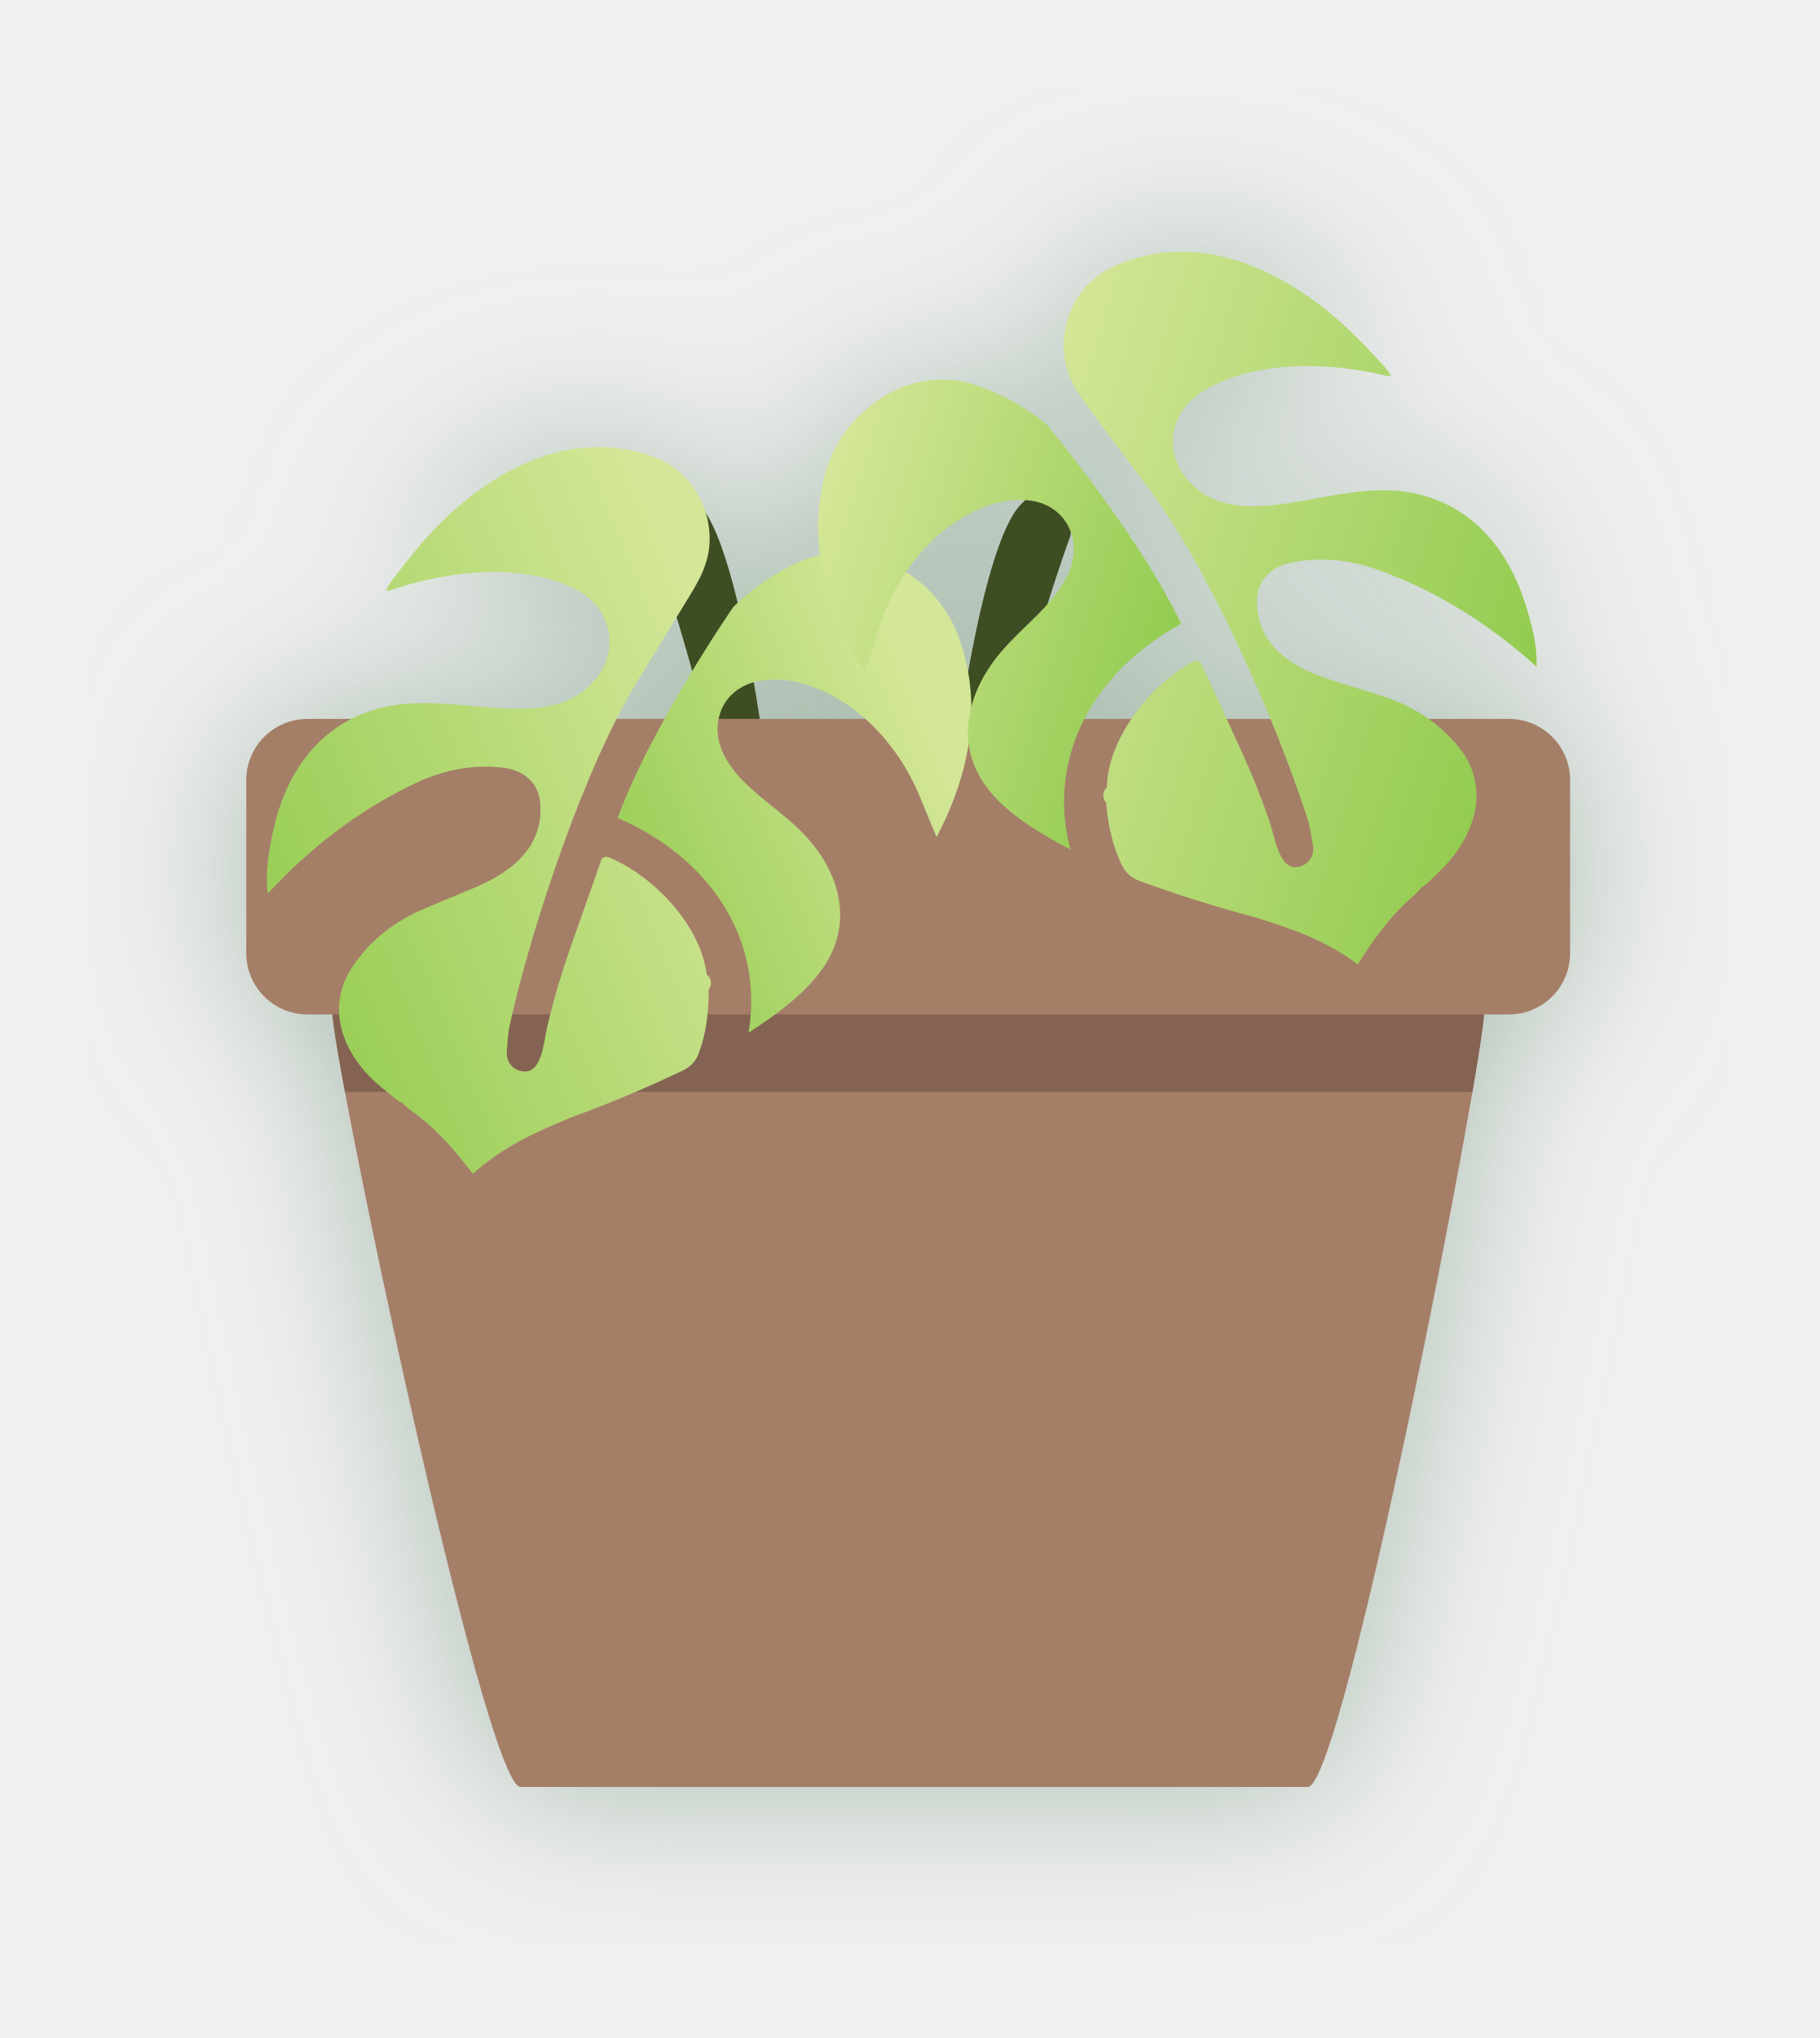
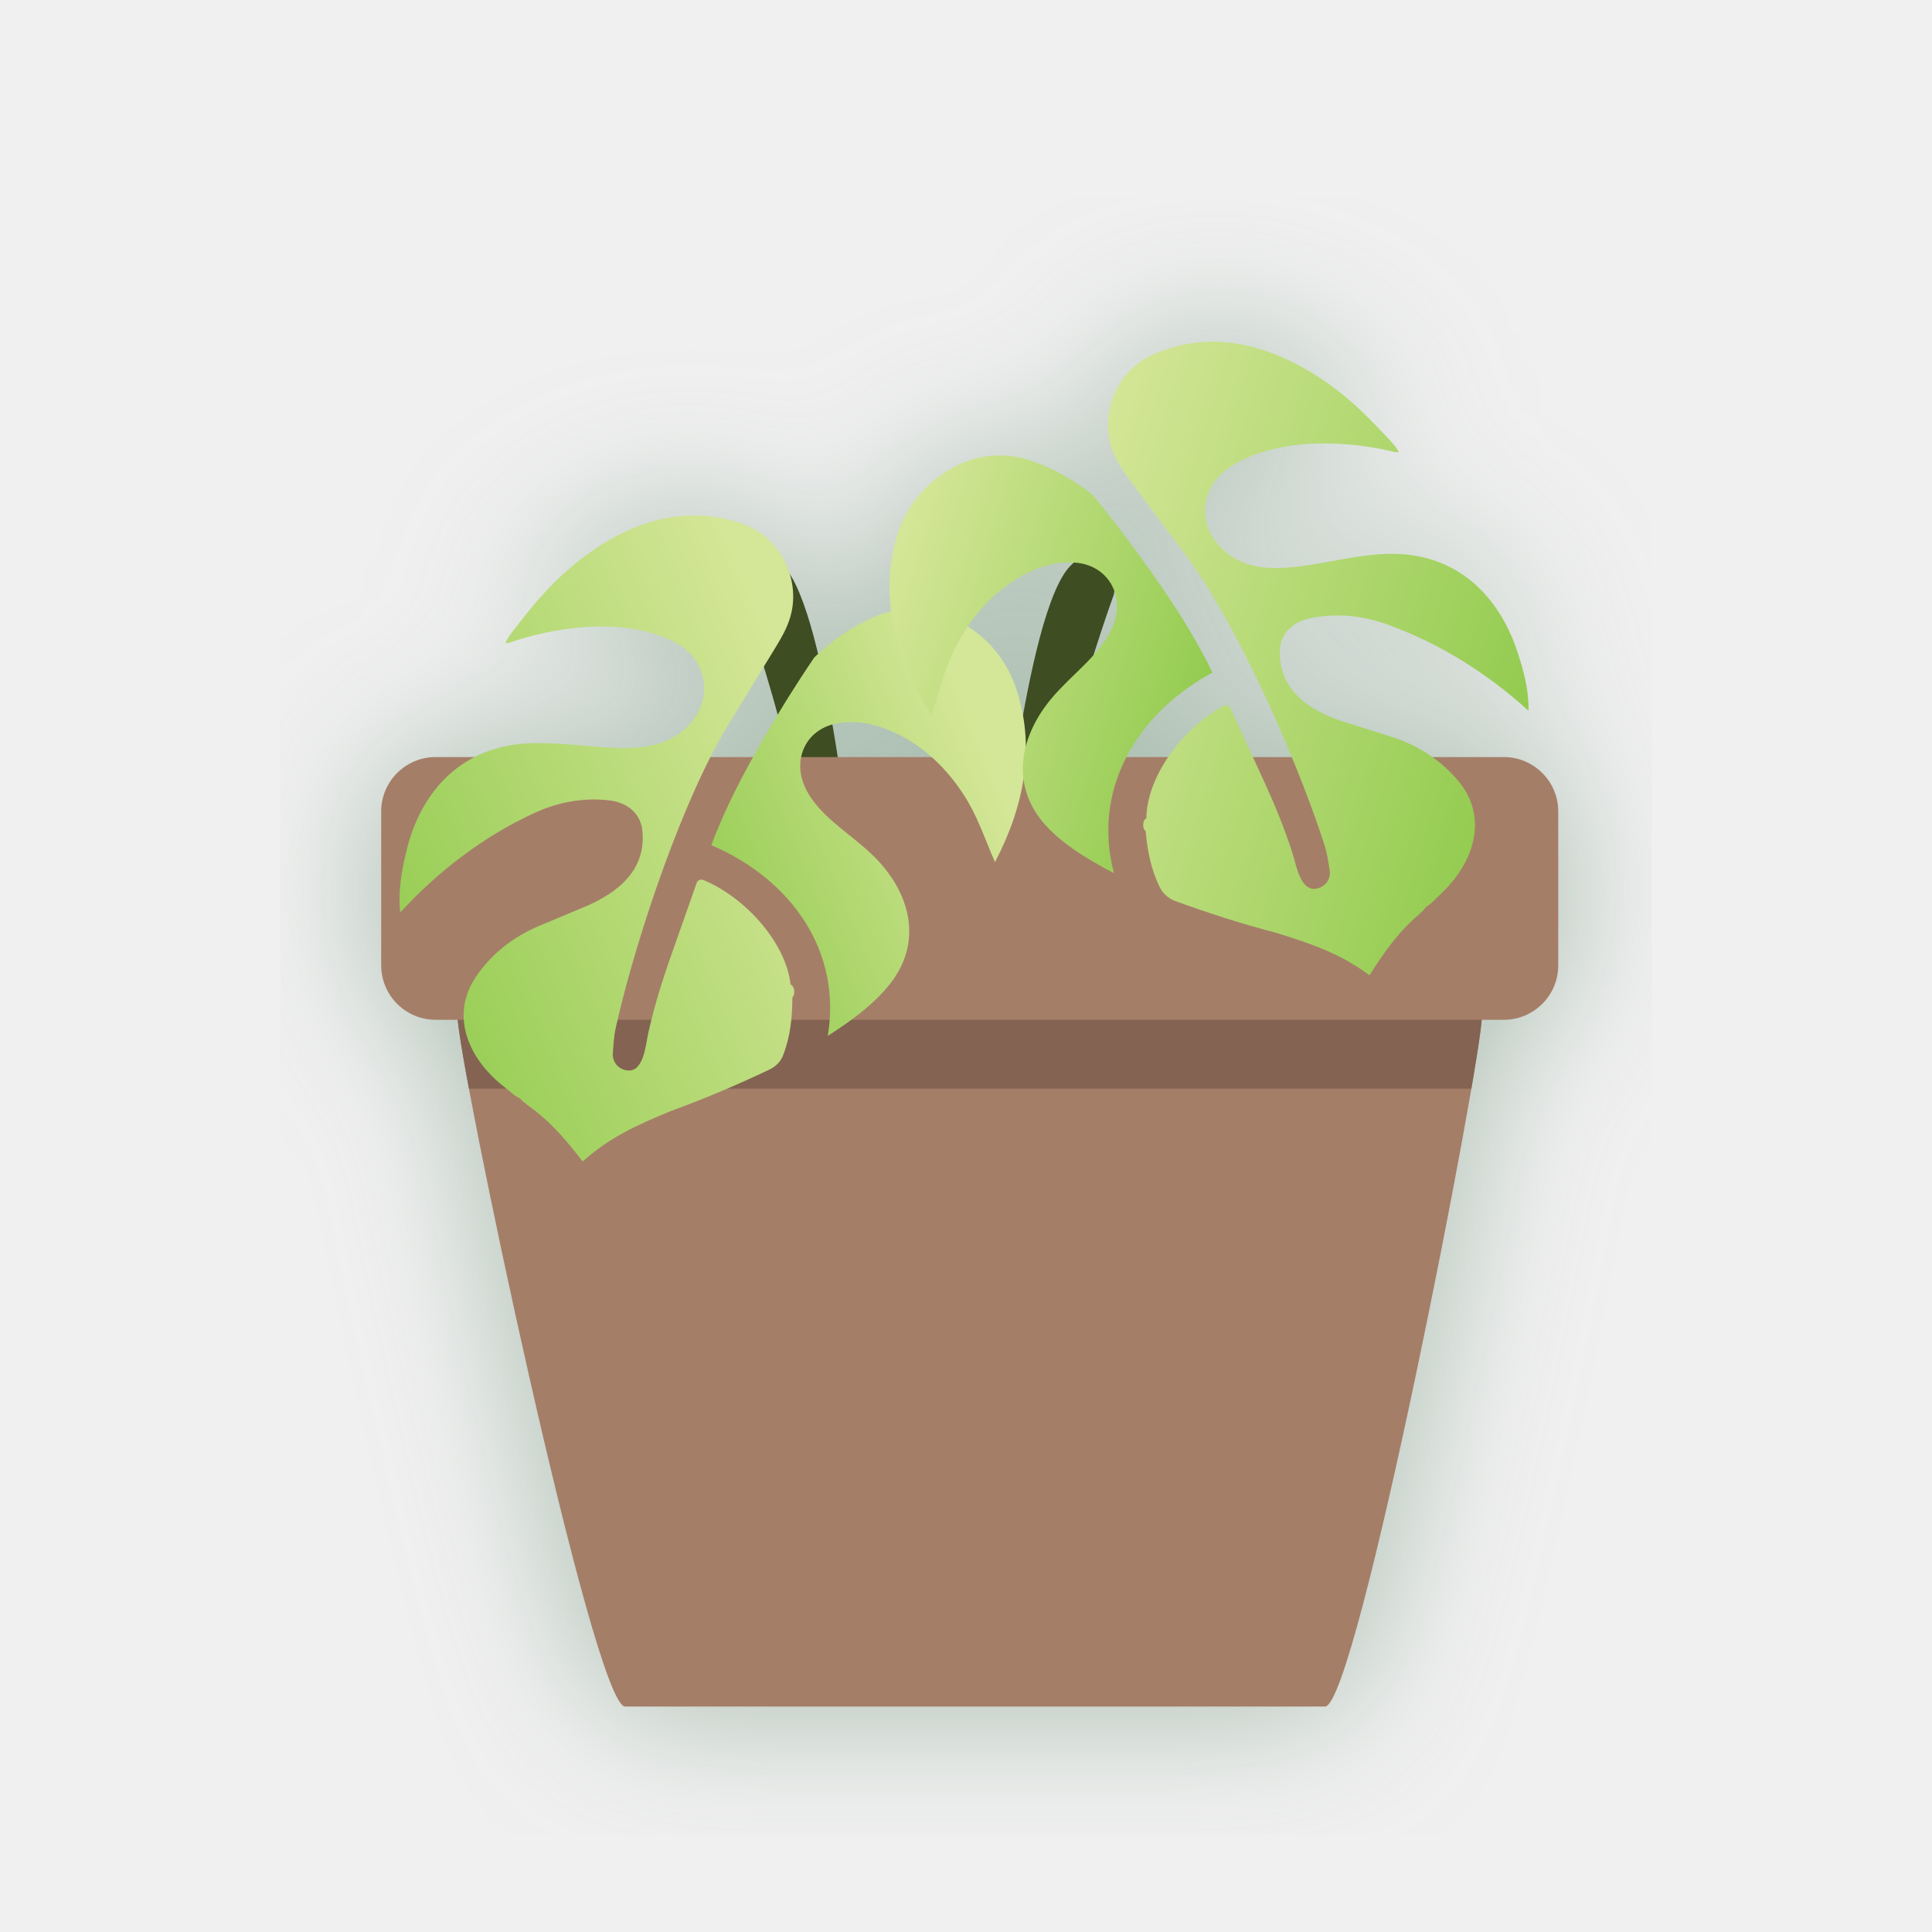
- <svg xmlns="http://www.w3.org/2000/svg" width="150" height="168" viewBox="0 0 150 168" fill="none">
-   <g filter="url(#filter0_d_143_740)">
-     <path d="M53.572 44.197C53.572 44.197 61.42 65.585 59.17 73.299L64.286 72.322C64.286 72.322 61.822 45.75 57.59 41.518C52.232 36.161 53.572 44.197 53.572 44.197Z" fill="#3E4D22" />
-     <path d="M88.246 44.197C88.246 44.197 80.397 65.585 82.647 73.299L77.531 72.322C77.531 72.322 79.996 45.75 84.228 41.518C89.585 36.161 88.246 44.197 88.246 44.197Z" fill="#3E4D22" />
-     <path d="M107.826 147.308H42.924C39.978 147.308 27.389 87.268 27.389 83.33V69.188C27.389 65.25 29.786 62.049 32.732 62.049H117.027C119.973 62.049 122.371 65.25 122.371 69.188V83.33C122.371 87.268 110.773 147.308 107.826 147.308Z" fill="#A57E68" />
-     <mask id="mask0_143_740" style="mask-type:luminance" maskUnits="userSpaceOnUse" x="27" y="62" width="96" height="86">
-       <path d="M107.826 147.308H42.924C39.978 147.308 27.389 87.268 27.389 83.33V69.188C27.389 65.25 29.786 62.049 32.732 62.049H117.027C119.973 62.049 122.371 65.25 122.371 69.188V83.33C122.371 87.268 110.773 147.308 107.826 147.308Z" fill="white" />
-     </mask>
-     <g mask="url(#mask0_143_740)">
-       <path d="M128.612 67.647H21.281V90.013H128.612V67.647Z" fill="#846353" />
+ <svg xmlns="http://www.w3.org/2000/svg" width="131" height="131" viewBox="0 0 131 131" fill="none">
+   <g clip-path="url(#clip0_165_24)">
+     <g filter="url(#filter0_d_165_24)">
+       <path d="M50.172 40.316C50.172 40.316 55.91 55.956 54.265 61.596L58.006 60.881C58.006 60.881 56.204 41.452 53.11 38.358C49.193 34.441 50.172 40.316 50.172 40.316Z" fill="#3E4D22" />
+       <path d="M75.525 40.316C75.525 40.316 69.787 55.956 71.432 61.596L67.691 60.881C67.691 60.881 69.493 41.452 72.587 38.358C76.504 34.441 75.525 40.316 75.525 40.316Z" fill="#3E4D22" />
+       <path d="M89.842 115.712H42.386C40.232 115.712 31.026 71.81 31.026 68.931V58.59C31.026 55.711 32.779 53.37 34.934 53.37H96.57C98.724 53.37 100.477 55.711 100.477 58.59V68.931C100.477 71.81 91.997 115.712 89.842 115.712Z" fill="#A57E68" />
+       <mask id="mask0_165_24" style="mask-type:luminance" maskUnits="userSpaceOnUse" x="31" y="53" width="70" height="63">
+         <path d="M89.842 115.712H42.386C40.232 115.712 31.026 71.81 31.026 68.931V58.59C31.026 55.711 32.779 53.37 34.934 53.37H96.57C98.724 53.37 100.477 55.711 100.477 58.59V68.931C100.477 71.81 91.997 115.712 89.842 115.712Z" fill="white" />
+       </mask>
+       <g mask="url(#mask0_165_24)">
+         <path d="M105.041 57.464H26.561V73.818H105.041V57.464Z" fill="#846353" />
+       </g>
+       <path d="M101.966 51.333H29.538C27.499 51.333 25.846 52.986 25.846 55.025V65.455C25.846 67.494 27.499 69.147 29.538 69.147H101.966C104.005 69.147 105.658 67.494 105.658 65.455V55.025C105.658 52.986 104.005 51.333 101.966 51.333Z" fill="#A57E68" />
+       <path d="M53.608 66.757C53.892 66.885 53.941 67.423 53.726 67.629C53.726 68.941 53.599 70.243 53.109 71.526C52.942 71.977 52.619 72.31 52.149 72.535C49.956 73.573 47.772 74.503 45.48 75.336C43.179 76.286 41.338 77.118 39.507 78.753C38.518 77.471 37.538 76.295 36.275 75.306C35.922 75.032 35.56 74.817 35.266 74.484C34.845 74.288 34.571 73.984 34.209 73.71C31.839 71.889 30.468 68.941 32.25 66.267C33.288 64.71 34.786 63.516 36.598 62.762L39.575 61.518C41.994 60.509 43.806 58.943 43.561 56.347C43.453 55.202 42.591 54.418 41.318 54.271C39.595 54.066 37.842 54.379 36.216 55.133C32.75 56.729 29.694 59.089 27.138 61.871C26.982 60.47 27.217 59.168 27.53 57.816C28.421 53.948 31.016 50.726 35.619 50.413C39.614 50.139 44.06 51.852 46.606 49.267C47.458 48.405 47.88 47.299 47.713 46.182C47.547 45.066 46.832 44.096 45.735 43.538C42.621 41.932 38.322 42.373 35.012 43.421C34.767 43.499 34.561 43.607 34.277 43.617C34.424 43.215 34.698 42.892 34.982 42.53C36.059 41.12 37.166 39.797 38.537 38.612C41.837 35.753 46.019 33.941 50.445 35.557C53.04 36.497 54.362 39.504 53.54 41.981C53.315 42.677 52.982 43.245 52.609 43.861L49.388 49.13C46.313 54.154 43.257 63.291 41.925 68.941L41.749 69.705C41.622 70.263 41.602 70.821 41.553 71.389C41.504 71.996 41.916 72.525 42.562 72.584C43.669 72.682 43.776 70.821 43.972 69.969C44.354 68.305 44.824 66.738 45.392 65.112L47.243 59.853C47.312 59.667 47.517 59.599 47.713 59.677C50.641 60.911 53.324 64.015 53.608 66.787V66.757Z" fill="url(#paint0_linear_165_24)" />
+       <path d="M54.852 53.88C55.89 55.564 57.731 56.573 59.24 58.051C61.531 60.313 62.579 63.477 60.63 66.326C59.573 67.864 57.859 69.127 56.126 70.243C57.085 64.573 53.726 59.657 48.232 57.307C49.172 54.781 50.406 52.45 51.758 50.1C52.855 48.2 53.971 46.408 55.215 44.576C56.38 43.46 57.692 42.52 59.22 41.854C60.953 41.09 62.834 41.129 64.528 41.883C66.623 42.824 68.141 44.498 68.856 46.555C70.247 50.55 69.473 54.634 67.466 58.453C66.721 56.778 66.3 55.3 65.203 53.674C63.95 51.823 62.266 50.266 60.062 49.424C59.005 49.013 57.908 48.846 56.791 49.042C55.557 49.257 54.657 50.051 54.363 51.157C54.108 52.107 54.343 53.047 54.852 53.88Z" fill="url(#paint1_linear_165_24)" />
+       <path d="M77.719 55.486C77.454 55.642 77.454 56.181 77.68 56.357C77.797 57.66 78.042 58.952 78.649 60.176C78.865 60.607 79.207 60.911 79.697 61.097C81.979 61.929 84.241 62.654 86.601 63.271C88.981 64.015 90.89 64.662 92.859 66.13C93.72 64.769 94.592 63.506 95.767 62.399C96.09 62.096 96.443 61.841 96.697 61.489C97.099 61.254 97.344 60.931 97.677 60.627C99.87 58.59 100.967 55.535 98.95 53.038C97.775 51.588 96.178 50.531 94.298 49.943L91.213 48.973C88.716 48.19 86.767 46.799 86.777 44.194C86.777 43.039 87.57 42.187 88.824 41.923C90.518 41.56 92.3 41.717 93.985 42.314C97.579 43.587 100.84 45.654 103.641 48.19C103.67 46.78 103.317 45.507 102.886 44.185C101.643 40.414 98.764 37.447 94.151 37.555C90.156 37.643 85.876 39.758 83.095 37.418C82.175 36.634 81.646 35.577 81.714 34.451C81.783 33.325 82.41 32.296 83.438 31.64C86.395 29.76 90.714 29.799 94.112 30.543C94.367 30.602 94.572 30.68 94.856 30.671C94.67 30.289 94.367 29.985 94.053 29.652C92.849 28.35 91.625 27.126 90.156 26.078C86.611 23.541 82.282 22.112 78.022 24.119C75.525 25.294 74.477 28.408 75.525 30.798C75.819 31.464 76.191 32.002 76.632 32.59L80.324 37.535C83.839 42.255 87.727 51.079 89.568 56.573L89.813 57.317C89.989 57.856 90.058 58.414 90.156 58.972C90.263 59.569 89.901 60.137 89.255 60.255C88.158 60.461 87.884 58.61 87.619 57.787C87.091 56.171 86.474 54.644 85.759 53.086L83.428 48.014C83.34 47.828 83.134 47.779 82.948 47.877C80.147 49.375 77.748 52.705 77.729 55.495L77.719 55.486Z" fill="url(#paint2_linear_165_24)" />
+       <path d="M75.3 42.774C74.428 44.547 72.675 45.722 71.314 47.338C69.238 49.796 68.484 53.047 70.687 55.711C71.882 57.15 73.703 58.247 75.535 59.207C74.056 53.645 76.955 48.444 82.213 45.605C81.038 43.176 79.599 40.963 78.042 38.759C76.769 36.967 75.505 35.283 74.095 33.569C72.832 32.56 71.431 31.748 69.855 31.219C68.053 30.621 66.192 30.827 64.567 31.728C62.559 32.854 61.208 34.656 60.689 36.771C59.67 40.884 60.816 44.87 63.156 48.493C63.744 46.75 64.028 45.252 64.978 43.528C66.055 41.57 67.593 39.866 69.708 38.828C70.726 38.328 71.803 38.054 72.93 38.152C74.173 38.25 75.143 38.965 75.544 40.032C75.887 40.953 75.74 41.913 75.309 42.794L75.3 42.774Z" fill="url(#paint3_linear_165_24)" />
    </g>
-     <path d="M124.406 59.263H25.353C22.564 59.263 20.304 61.524 20.304 64.312V78.576C20.304 81.365 22.564 83.625 25.353 83.625H124.406C127.195 83.625 129.455 81.365 129.455 78.576V64.312C129.455 61.524 127.195 59.263 124.406 59.263Z" fill="#A57E68" />
-     <path d="M58.272 80.357C58.66 80.531 58.727 81.268 58.433 81.549C58.433 83.344 58.259 85.125 57.589 86.879C57.361 87.496 56.919 87.951 56.276 88.259C53.276 89.679 50.29 90.951 47.156 92.089C44.009 93.388 41.491 94.527 38.986 96.763C37.634 95.009 36.294 93.402 34.567 92.049C34.084 91.674 33.589 91.379 33.187 90.924C32.611 90.656 32.236 90.241 31.741 89.866C28.5 87.375 26.625 83.344 29.062 79.688C30.482 77.558 32.531 75.924 35.009 74.893L39.08 73.192C42.388 71.812 44.866 69.67 44.531 66.121C44.384 64.554 43.205 63.482 41.464 63.281C39.107 63 36.709 63.429 34.486 64.46C29.745 66.643 25.567 69.871 22.071 73.674C21.857 71.759 22.178 69.978 22.607 68.129C23.826 62.839 27.375 58.433 33.669 58.005C39.134 57.63 45.214 59.973 48.696 56.438C49.861 55.259 50.437 53.746 50.209 52.219C49.982 50.692 49.004 49.366 47.504 48.603C43.245 46.406 37.366 47.009 32.839 48.442C32.504 48.549 32.223 48.697 31.834 48.71C32.035 48.161 32.41 47.719 32.799 47.223C34.272 45.295 35.785 43.487 37.66 41.866C42.174 37.955 47.893 35.478 53.946 37.688C57.495 38.973 59.303 43.085 58.178 46.473C57.87 47.424 57.415 48.201 56.906 49.045L52.5 56.25C48.294 63.121 44.116 75.616 42.294 83.344L42.053 84.388C41.879 85.152 41.852 85.915 41.785 86.692C41.718 87.522 42.281 88.246 43.165 88.326C44.678 88.46 44.826 85.915 45.093 84.75C45.616 82.473 46.259 80.33 47.035 78.107L49.567 70.915C49.66 70.661 49.942 70.567 50.209 70.674C54.214 72.362 57.884 76.607 58.272 80.397V80.357Z" fill="url(#paint0_linear_143_740)" />
-     <path d="M59.973 62.746C61.393 65.049 63.91 66.429 65.973 68.451C69.107 71.545 70.54 75.871 67.875 79.768C66.428 81.871 64.085 83.598 61.714 85.125C63.027 77.371 58.433 70.647 50.919 67.433C52.205 63.978 53.893 60.79 55.741 57.576C57.241 54.978 58.768 52.527 60.468 50.023C62.062 48.496 63.857 47.21 65.946 46.299C68.317 45.255 70.888 45.308 73.205 46.34C76.071 47.625 78.147 49.915 79.125 52.728C81.027 58.192 79.969 63.777 77.223 69C76.205 66.71 75.629 64.688 74.129 62.465C72.415 59.933 70.111 57.804 67.098 56.652C65.652 56.09 64.152 55.862 62.625 56.13C60.937 56.424 59.705 57.509 59.303 59.023C58.955 60.322 59.277 61.607 59.973 62.746Z" fill="url(#paint1_linear_143_740)" />
-     <path d="M91.245 64.942C90.884 65.156 90.884 65.893 91.192 66.134C91.353 67.915 91.687 69.683 92.518 71.357C92.812 71.947 93.281 72.362 93.951 72.616C97.071 73.755 100.165 74.746 103.393 75.589C106.647 76.607 109.259 77.491 111.951 79.5C113.129 77.638 114.321 75.911 115.928 74.397C116.37 73.982 116.853 73.634 117.201 73.152C117.75 72.831 118.085 72.388 118.54 71.973C121.54 69.188 123.04 65.009 120.281 61.594C118.674 59.612 116.491 58.165 113.92 57.362L109.701 56.036C106.286 54.964 103.62 53.063 103.634 49.5C103.634 47.92 104.719 46.755 106.433 46.393C108.75 45.898 111.187 46.112 113.491 46.929C118.406 48.67 122.866 51.496 126.696 54.964C126.736 53.036 126.254 51.295 125.665 49.487C123.964 44.331 120.027 40.273 113.719 40.42C108.254 40.54 102.402 43.433 98.598 40.232C97.339 39.161 96.616 37.714 96.71 36.174C96.803 34.634 97.661 33.228 99.067 32.331C103.111 29.759 109.018 29.813 113.665 30.831C114.013 30.911 114.295 31.018 114.683 31.005C114.428 30.482 114.013 30.067 113.585 29.612C111.937 27.831 110.263 26.156 108.254 24.723C103.406 21.255 97.487 19.299 91.661 22.045C88.245 23.652 86.812 27.911 88.245 31.179C88.647 32.089 89.156 32.826 89.759 33.63L94.808 40.393C99.616 46.848 104.933 58.915 107.451 66.429L107.786 67.447C108.027 68.183 108.12 68.947 108.254 69.71C108.402 70.527 107.906 71.304 107.022 71.464C105.522 71.746 105.147 69.214 104.786 68.089C104.062 65.88 103.219 63.79 102.241 61.661L99.053 54.723C98.933 54.469 98.652 54.402 98.397 54.536C94.567 56.585 91.286 61.139 91.259 64.956L91.245 64.942Z" fill="url(#paint2_linear_143_740)" />
-     <path d="M87.937 47.558C86.745 49.982 84.348 51.589 82.487 53.799C79.647 57.161 78.616 61.607 81.629 65.25C83.263 67.219 85.754 68.719 88.259 70.031C86.237 62.424 90.201 55.312 97.393 51.429C95.786 48.107 93.817 45.08 91.687 42.067C89.946 39.616 88.219 37.312 86.29 34.969C84.562 33.589 82.647 32.478 80.491 31.755C78.027 30.938 75.482 31.219 73.259 32.451C70.513 33.991 68.665 36.455 67.955 39.348C66.562 44.973 68.129 50.424 71.33 55.38C72.134 52.995 72.522 50.946 73.821 48.589C75.294 45.911 77.397 43.58 80.29 42.161C81.683 41.478 83.156 41.103 84.696 41.237C86.397 41.37 87.723 42.348 88.272 43.808C88.741 45.067 88.54 46.38 87.951 47.585L87.937 47.558Z" fill="url(#paint3_linear_143_740)" />
  </g>
  <defs>
-     <filter id="filter0_d_143_740" x="6.911" y="7.355" width="135.938" height="153.346" filterUnits="userSpaceOnUse" color-interpolation-filters="sRGB">
+     <filter id="filter0_d_165_24" x="16.053" y="13.378" width="99.398" height="112.126" filterUnits="userSpaceOnUse" color-interpolation-filters="sRGB">
      <feFlood flood-opacity="0" result="BackgroundImageFix" />
      <feColorMatrix in="SourceAlpha" type="matrix" values="0 0 0 0 0 0 0 0 0 0 0 0 0 0 0 0 0 0 127 0" result="hardAlpha" />
      <feOffset />
-       <feGaussianBlur stdDeviation="6.696" />
+       <feGaussianBlur stdDeviation="4.896" />
      <feColorMatrix type="matrix" values="0 0 0 0 0.384 0 0 0 0 0.537 0 0 0 0 0.427 0 0 0 0.5 0" />
-       <feBlend mode="normal" in2="BackgroundImageFix" result="effect1_dropShadow_143_740" />
-       <feBlend mode="normal" in="SourceGraphic" in2="effect1_dropShadow_143_740" result="shape" />
+       <feBlend mode="normal" in2="BackgroundImageFix" result="effect1_dropShadow_165_24" />
+       <feBlend mode="normal" in="SourceGraphic" in2="effect1_dropShadow_165_24" result="shape" />
    </filter>
-     <linearGradient id="paint0_linear_143_740" x1="18.315" y1="76.893" x2="60.84" y2="59.4" gradientUnits="userSpaceOnUse">
+     <linearGradient id="paint0_linear_165_24" x1="24.392" y1="64.224" x2="55.486" y2="51.433" gradientUnits="userSpaceOnUse">
      <stop stop-color="#92CB4F" />
      <stop offset="0.22" stop-color="#A1D15F" />
      <stop offset="1" stop-color="#D4E697" />
    </linearGradient>
-     <linearGradient id="paint1_linear_143_740" x1="47.473" y1="72.493" x2="76.828" y2="60.418" gradientUnits="userSpaceOnUse">
+     <linearGradient id="paint1_linear_165_24" x1="45.712" y1="61.007" x2="67.177" y2="52.177" gradientUnits="userSpaceOnUse">
      <stop stop-color="#92CB4F" />
      <stop offset="0.22" stop-color="#A1D15F" />
      <stop offset="1" stop-color="#D4E697" />
    </linearGradient>
-     <linearGradient id="paint2_linear_143_740" x1="126.394" y1="56.474" x2="82.434" y2="42.942" gradientUnits="userSpaceOnUse">
+     <linearGradient id="paint2_linear_165_24" x1="103.42" y1="49.294" x2="71.276" y2="39.399" gradientUnits="userSpaceOnUse">
      <stop stop-color="#92CB4F" />
      <stop offset="0.22" stop-color="#A1D15F" />
      <stop offset="1" stop-color="#D4E697" />
    </linearGradient>
-     <linearGradient id="paint3_linear_143_740" x1="96.94" y1="54.768" x2="66.603" y2="45.43" gradientUnits="userSpaceOnUse">
+     <linearGradient id="paint3_linear_165_24" x1="81.882" y1="48.047" x2="59.7" y2="41.218" gradientUnits="userSpaceOnUse">
      <stop stop-color="#92CB4F" />
      <stop offset="0.22" stop-color="#A1D15F" />
      <stop offset="1" stop-color="#D4E697" />
    </linearGradient>
+     <clipPath id="clip0_165_24">
+       <rect width="93" height="116.445" fill="white" transform="translate(19 8)" />
+     </clipPath>
  </defs>
</svg>
